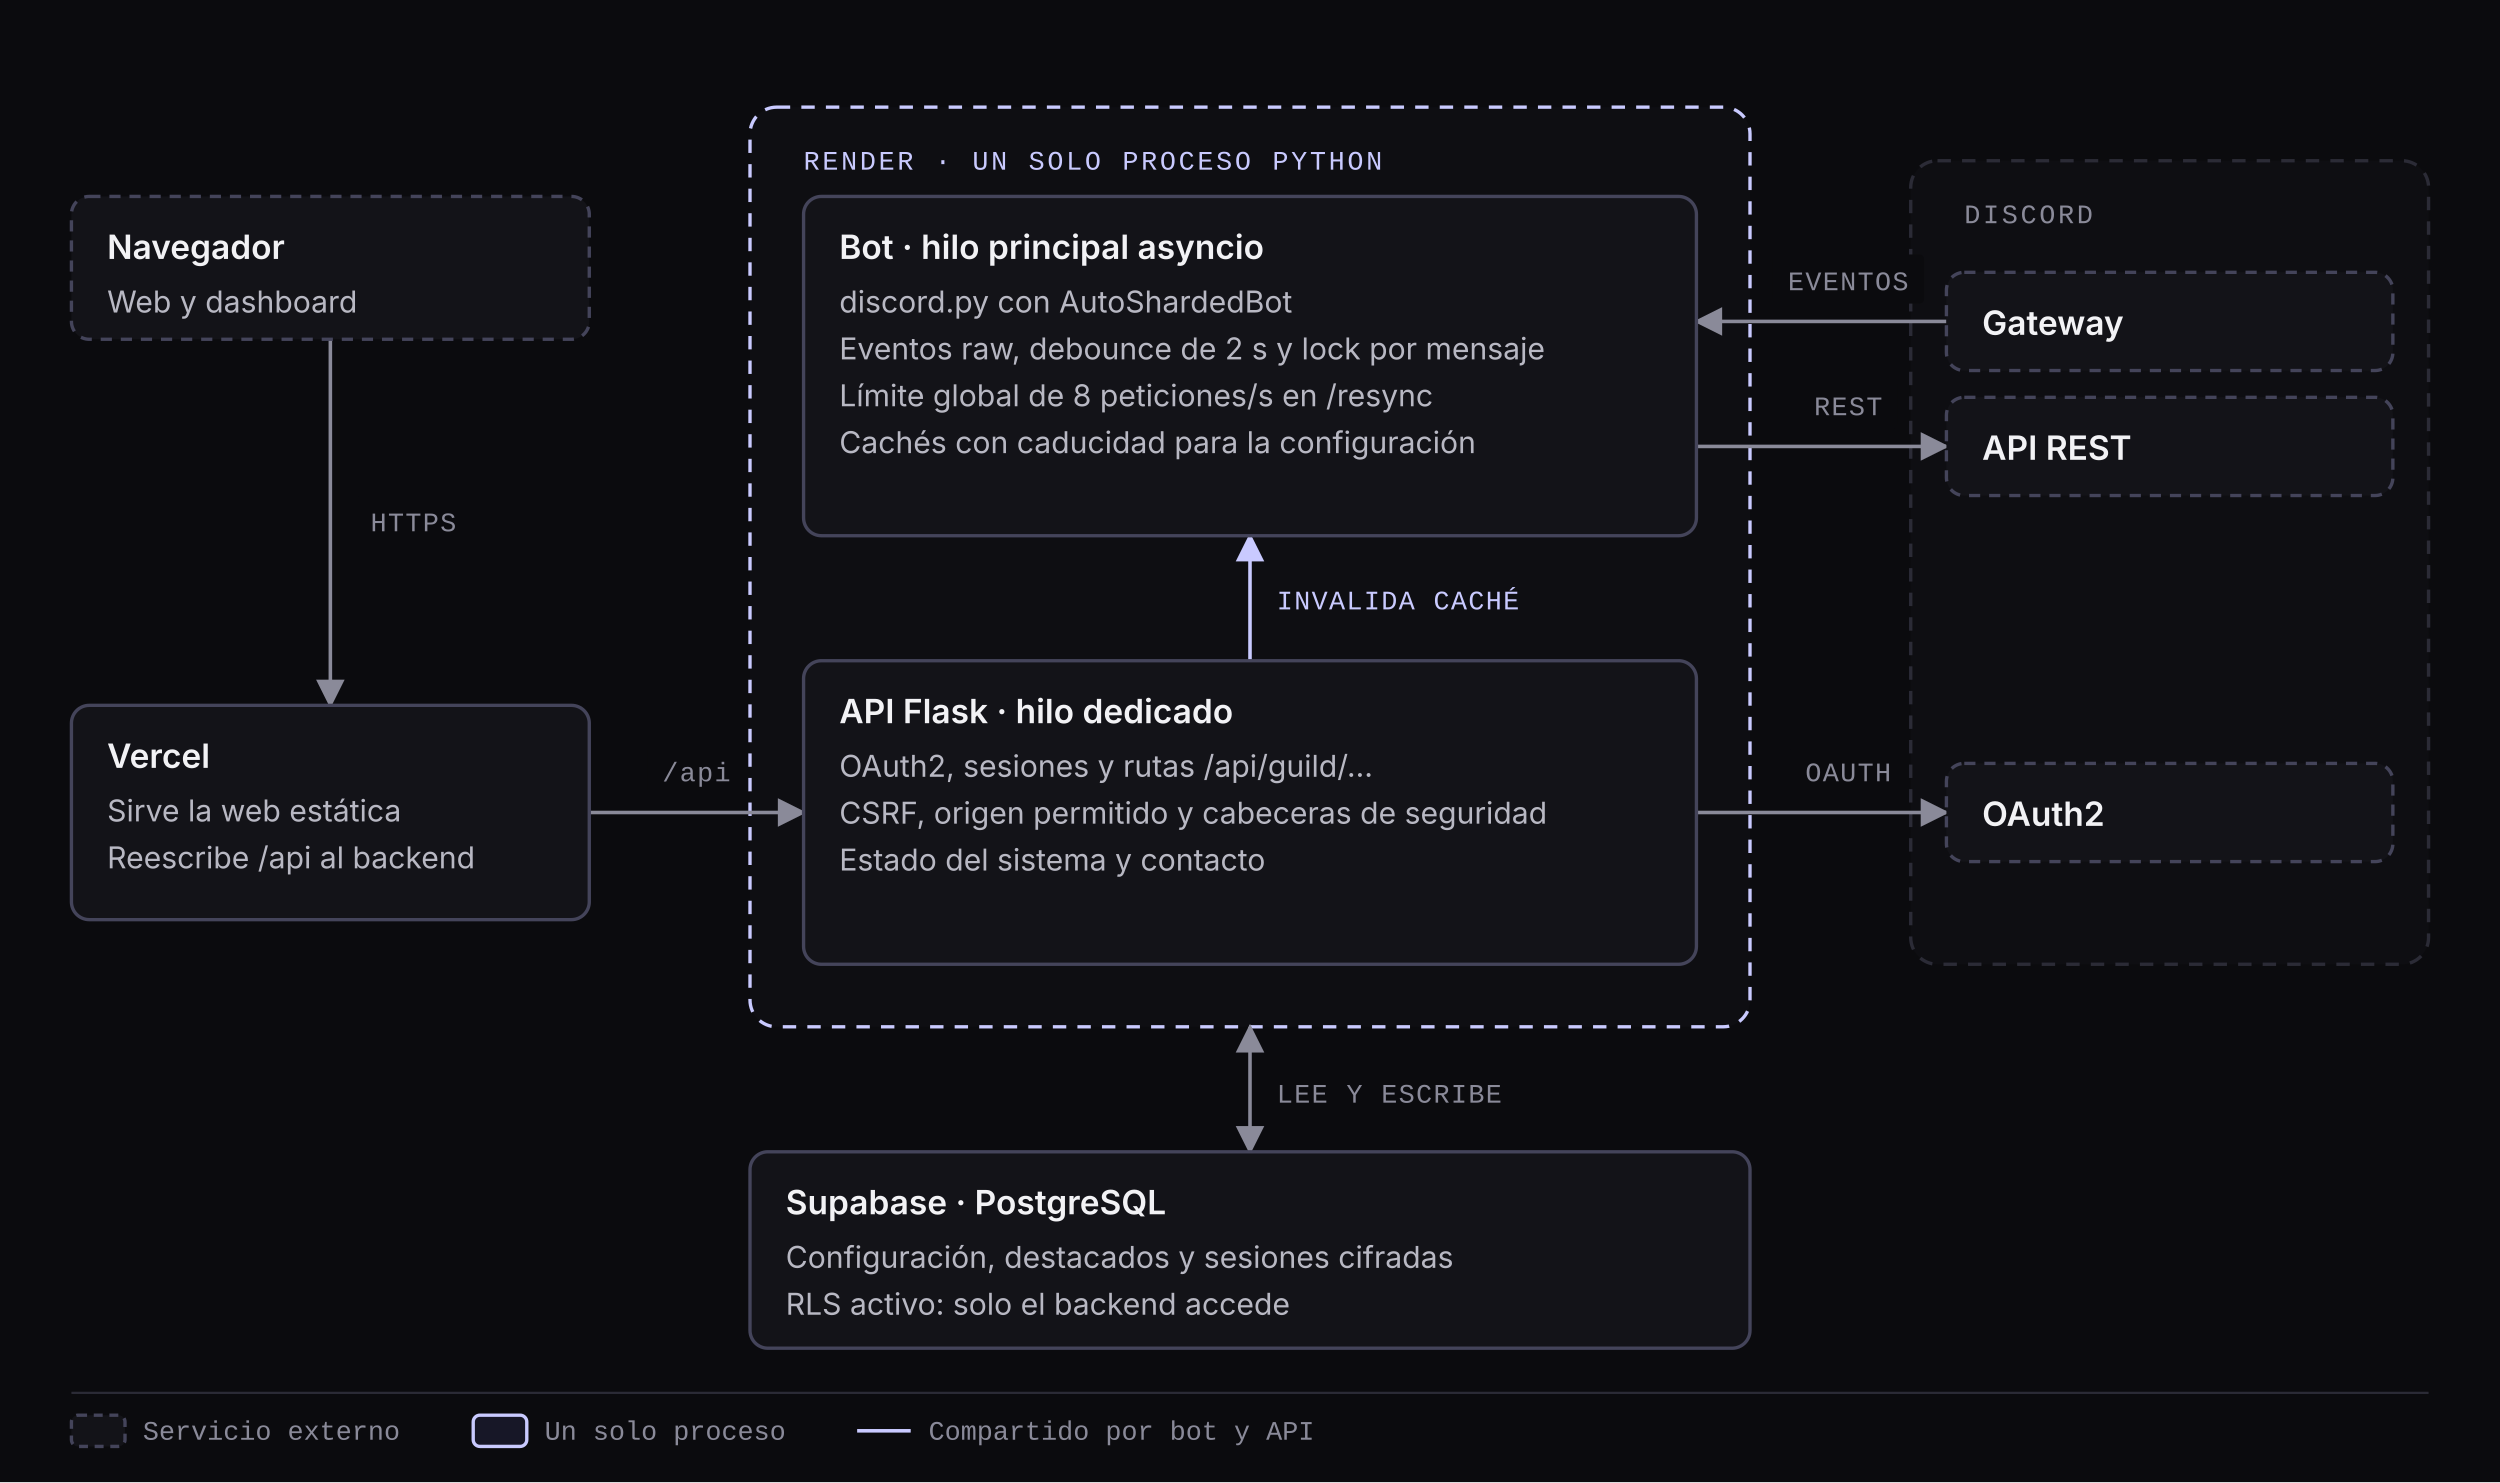
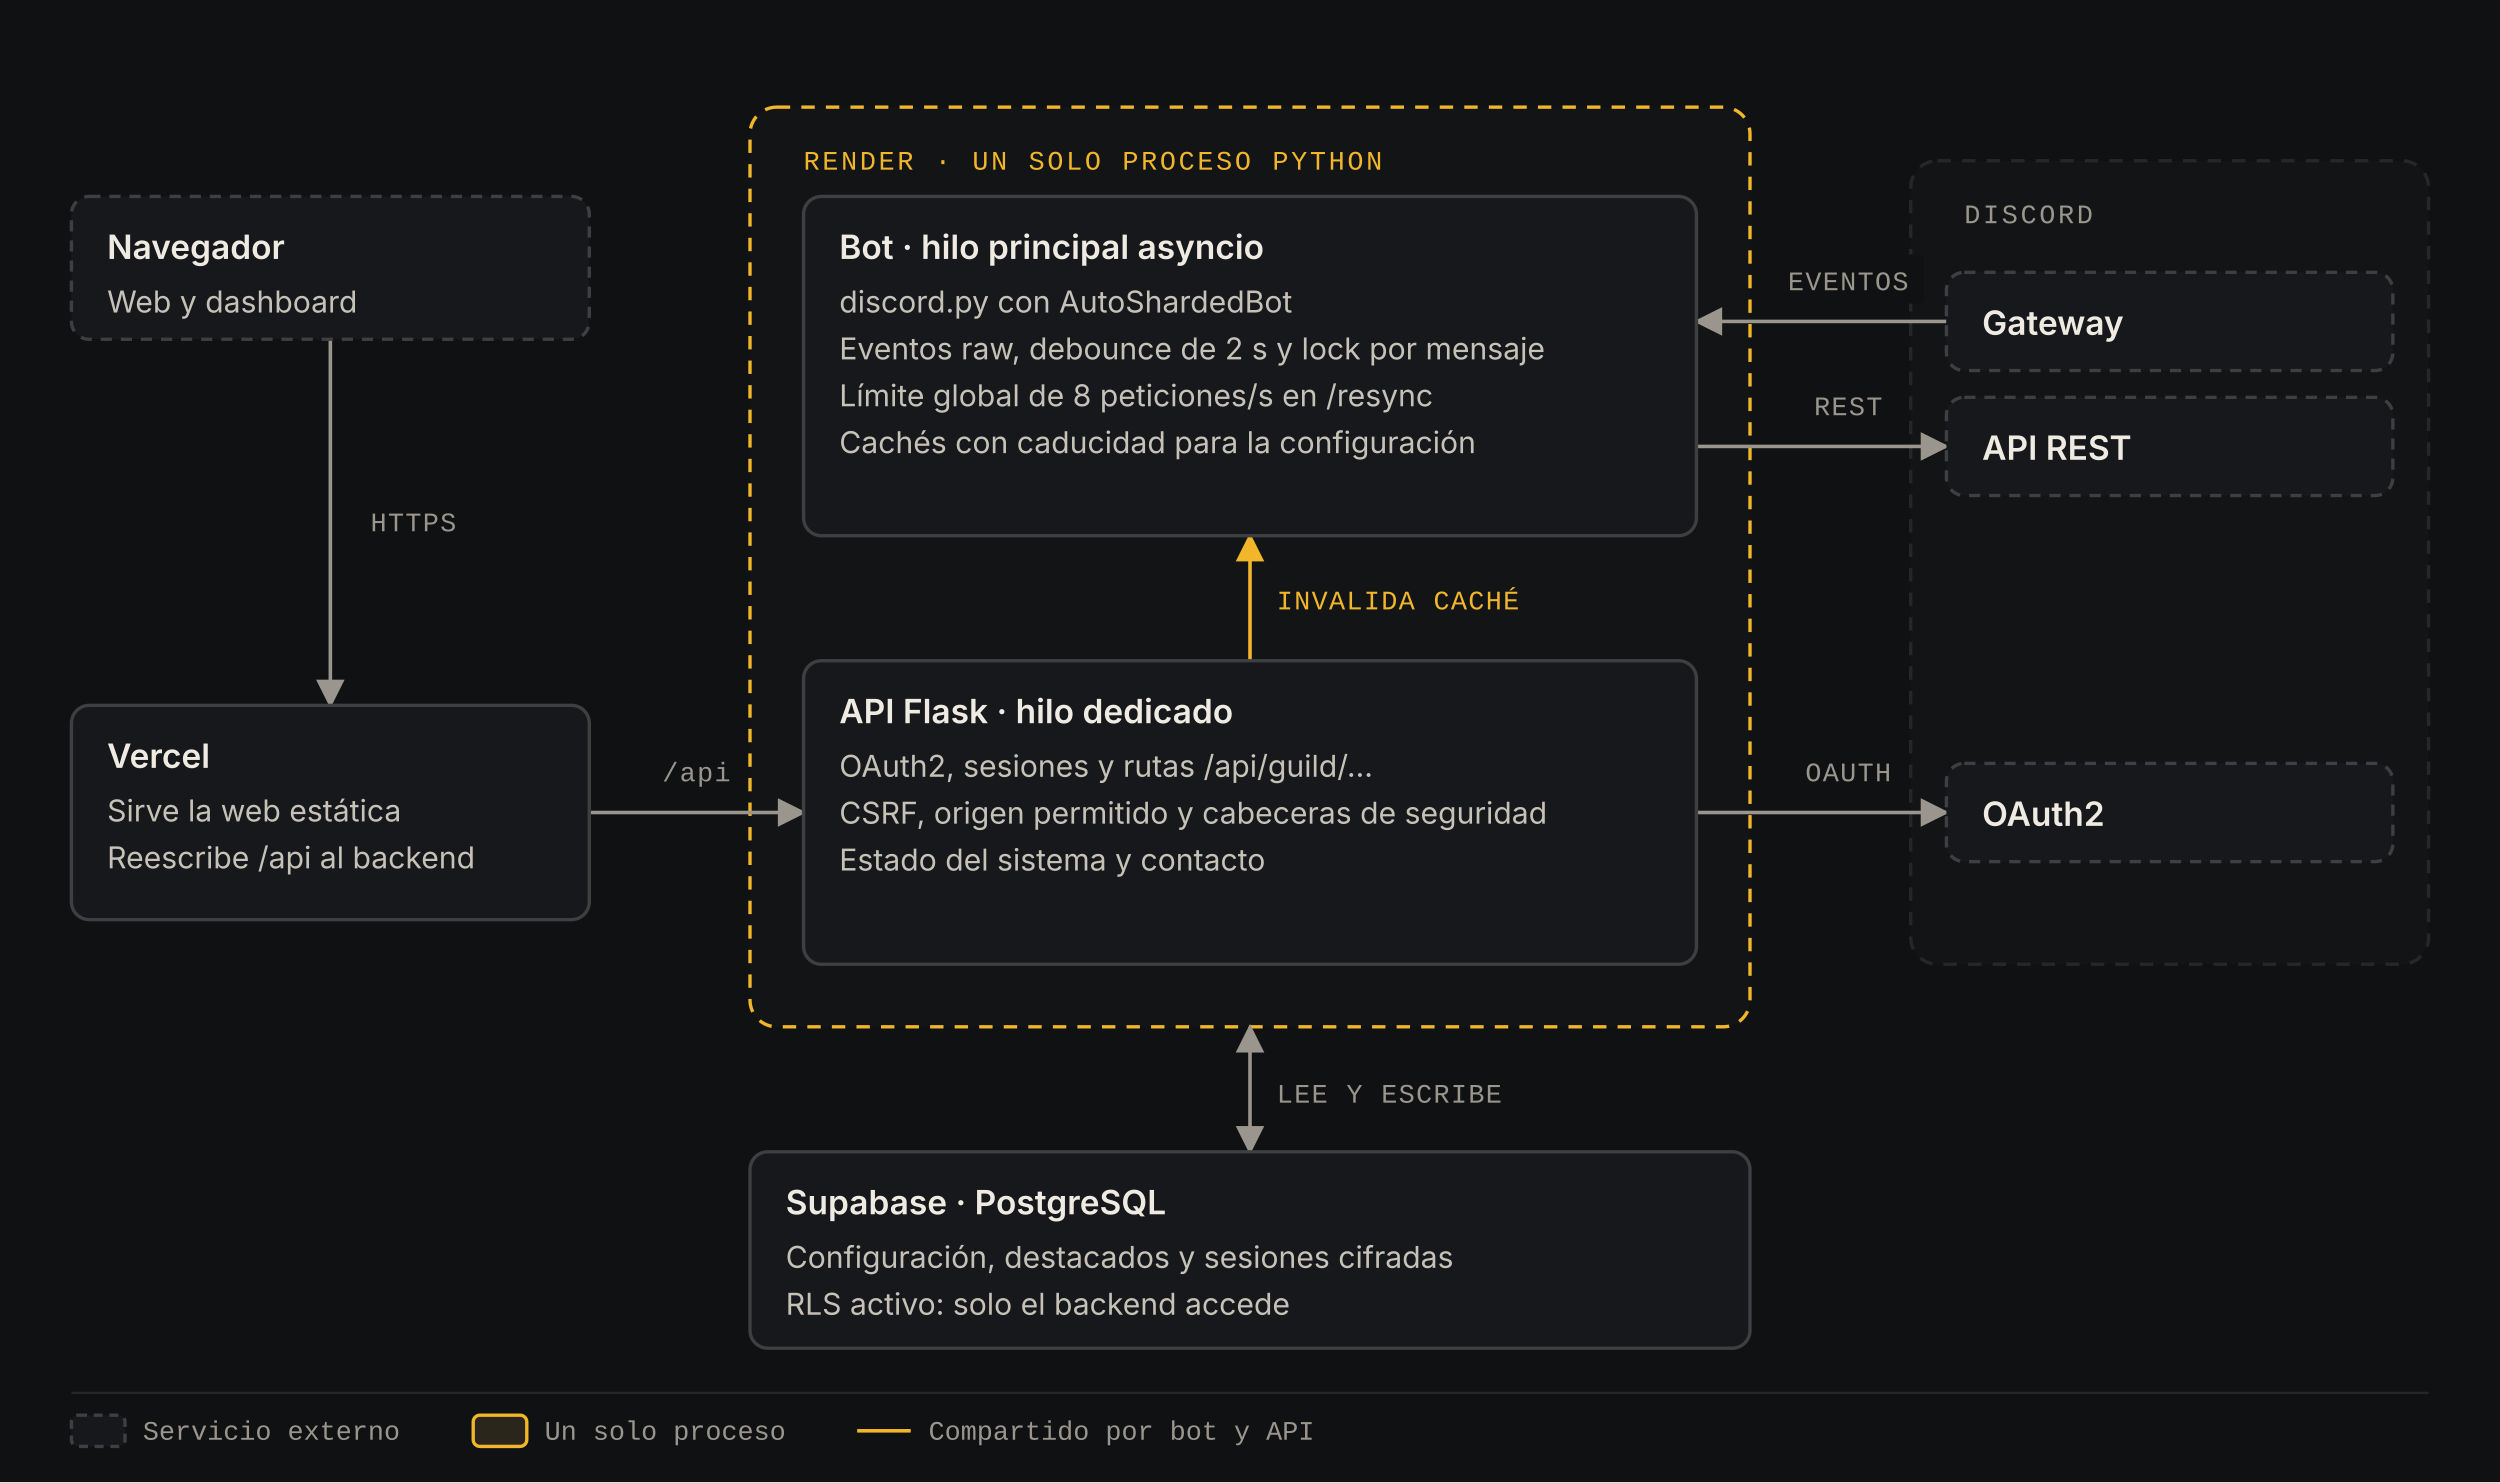
<svg xmlns="http://www.w3.org/2000/svg" width="1120" height="664" viewBox="0 0 1120 664" role="img" aria-labelledby="arquitectura-title arquitectura-desc">
  <defs>
    <marker id="arrow" viewBox="0 0 10 10" refX="9" refY="5" markerWidth="8" markerHeight="8" orient="auto-start-reverse">
-       <path d="M0 0 L10 5 L0 10 z" fill="#8a8a99" />
+       <path d="M0 0 L10 5 L0 10 z" fill="#9a968d" />
    </marker>
    <marker id="arrow-acc" viewBox="0 0 10 10" refX="9" refY="5" markerWidth="8" markerHeight="8" orient="auto-start-reverse">
-       <path d="M0 0 L10 5 L0 10 z" fill="#c9caff" />
+       <path d="M0 0 L10 5 L0 10 z" fill="#f2b62a" />
    </marker>
  </defs>
-   <rect width="1120" height="664" fill="#0b0b0e" />
-   <rect x="336" y="48" width="448" height="412" rx="12" fill="#0e0e12" stroke="#c9caff" stroke-width="1.5" stroke-dasharray="6 5" />
-   <text x="360" y="76" font-family="'Geist Mono','SF Mono',Consolas,'Liberation Mono',monospace" font-size="12" font-weight="500" fill="#c9caff" text-anchor="start" letter-spacing="1.2">RENDER · UN SOLO PROCESO PYTHON</text>
-   <rect x="856" y="72" width="232" height="360" rx="12" fill="#0e0e12" stroke="#2b2b36" stroke-width="1.5" stroke-dasharray="6 5" />
-   <text x="880" y="100" font-family="'Geist Mono','SF Mono',Consolas,'Liberation Mono',monospace" font-size="12" font-weight="500" fill="#8a8a99" text-anchor="start" letter-spacing="1.2">DISCORD</text>
-   <line x1="32" y1="624" x2="1088" y2="624" stroke="#2b2b36" stroke-width="1" />
-   <rect x="32" y="634" width="24" height="14" rx="3" fill="#131318" stroke="#44445a" stroke-width="1.5" stroke-dasharray="4 3" />
-   <text x="64" y="645" font-family="'Geist Mono','SF Mono',Consolas,'Liberation Mono',monospace" font-size="12" font-weight="400" fill="#8a8a99" text-anchor="start" letter-spacing="0">Servicio externo</text>
-   <rect x="212" y="634" width="24" height="14" rx="3" fill="#171727" stroke="#c9caff" stroke-width="1.5" />
-   <text x="244" y="645" font-family="'Geist Mono','SF Mono',Consolas,'Liberation Mono',monospace" font-size="12" font-weight="400" fill="#8a8a99" text-anchor="start" letter-spacing="0">Un solo proceso</text>
-   <path d="M384 641 H408" stroke="#c9caff" stroke-width="1.6" />
-   <text x="416" y="645" font-family="'Geist Mono','SF Mono',Consolas,'Liberation Mono',monospace" font-size="12" font-weight="400" fill="#8a8a99" text-anchor="start" letter-spacing="0">Compartido por bot y API</text>
-   <path d="M148 152 V316" fill="none" stroke="#8a8a99" stroke-width="1.6" marker-end="url(#arrow)" />
-   <path d="M264 364 H360" fill="none" stroke="#8a8a99" stroke-width="1.6" marker-end="url(#arrow)" />
-   <path d="M872 144 H760" fill="none" stroke="#8a8a99" stroke-width="1.6" marker-end="url(#arrow)" />
-   <path d="M760 200 H872" fill="none" stroke="#8a8a99" stroke-width="1.6" marker-end="url(#arrow)" />
-   <path d="M760 364 H872" fill="none" stroke="#8a8a99" stroke-width="1.6" marker-end="url(#arrow)" />
-   <path d="M560 296 V240" fill="none" stroke="#c9caff" stroke-width="1.6" marker-end="url(#arrow-acc)" />
-   <path d="M560 460 V516" fill="none" stroke="#8a8a99" stroke-width="1.6" marker-end="url(#arrow)" marker-start="url(#arrow)" />
-   <rect x="160" y="222" width="52" height="22" rx="2" fill="#0b0b0e" />
-   <text x="166" y="238" font-family="'Geist Mono','SF Mono',Consolas,'Liberation Mono',monospace" font-size="12" font-weight="400" fill="#8a8a99" text-anchor="start" letter-spacing="0.6">HTTPS</text>
-   <rect x="290" y="334" width="44" height="22" rx="2" fill="#0b0b0e" />
-   <text x="312" y="350" font-family="'Geist Mono','SF Mono',Consolas,'Liberation Mono',monospace" font-size="12" font-weight="400" fill="#8a8a99" text-anchor="middle" letter-spacing="0.6">/api</text>
-   <rect x="794" y="114" width="68" height="22" rx="2" fill="#0b0b0e" />
-   <text x="828" y="130" font-family="'Geist Mono','SF Mono',Consolas,'Liberation Mono',monospace" font-size="12" font-weight="400" fill="#8a8a99" text-anchor="middle" letter-spacing="0.6">EVENTOS</text>
-   <rect x="806" y="170" width="44" height="22" rx="2" fill="#0b0b0e" />
-   <text x="828" y="186" font-family="'Geist Mono','SF Mono',Consolas,'Liberation Mono',monospace" font-size="12" font-weight="400" fill="#8a8a99" text-anchor="middle" letter-spacing="0.6">REST</text>
-   <rect x="802" y="334" width="52" height="22" rx="2" fill="#0b0b0e" />
-   <text x="828" y="350" font-family="'Geist Mono','SF Mono',Consolas,'Liberation Mono',monospace" font-size="12" font-weight="400" fill="#8a8a99" text-anchor="middle" letter-spacing="0.6">OAUTH</text>
-   <rect x="566" y="257" width="125" height="22" rx="2" fill="#0e0e12" />
-   <text x="572" y="273" font-family="'Geist Mono','SF Mono',Consolas,'Liberation Mono',monospace" font-size="12" font-weight="400" fill="#c9caff" text-anchor="start" letter-spacing="0.6">INVALIDA CACHÉ</text>
-   <rect x="566" y="478" width="117" height="22" rx="2" fill="#0b0b0e" />
-   <text x="572" y="494" font-family="'Geist Mono','SF Mono',Consolas,'Liberation Mono',monospace" font-size="12" font-weight="400" fill="#8a8a99" text-anchor="start" letter-spacing="0.6">LEE Y ESCRIBE</text>
-   <rect id="n-nav" x="32" y="88" width="232" height="64" rx="8" fill="#131318" stroke="#44445a" stroke-width="1.5" stroke-dasharray="5 4" />
-   <text x="48" y="116" font-family="Geist,Inter,'Segoe UI',Helvetica,Arial,sans-serif" font-size="15" font-weight="600" fill="#f2f2f5" text-anchor="start" letter-spacing="0" data-in="n-nav">Navegador</text>
-   <text x="48" y="140" font-family="Geist,Inter,'Segoe UI',Helvetica,Arial,sans-serif" font-size="13.5" font-weight="400" fill="#b8b8c3" text-anchor="start" letter-spacing="0" data-in="n-nav">Web y dashboard</text>
-   <rect id="n-vercel" x="32" y="316" width="232" height="96" rx="8" fill="#131318" stroke="#44445a" stroke-width="1.5" />
-   <text x="48" y="344" font-family="Geist,Inter,'Segoe UI',Helvetica,Arial,sans-serif" font-size="15" font-weight="600" fill="#f2f2f5" text-anchor="start" letter-spacing="0" data-in="n-vercel">Vercel</text>
-   <text x="48" y="368" font-family="Geist,Inter,'Segoe UI',Helvetica,Arial,sans-serif" font-size="13.5" font-weight="400" fill="#b8b8c3" text-anchor="start" letter-spacing="0" data-in="n-vercel">Sirve la web estática</text>
-   <text x="48" y="389" font-family="Geist,Inter,'Segoe UI',Helvetica,Arial,sans-serif" font-size="13.5" font-weight="400" fill="#b8b8c3" text-anchor="start" letter-spacing="0" data-in="n-vercel">Reescribe /api al backend</text>
-   <rect id="n-bot" x="360" y="88" width="400" height="152" rx="8" fill="#131318" stroke="#44445a" stroke-width="1.5" />
-   <text x="376" y="116" font-family="Geist,Inter,'Segoe UI',Helvetica,Arial,sans-serif" font-size="15" font-weight="600" fill="#f2f2f5" text-anchor="start" letter-spacing="0" data-in="n-bot">Bot · hilo principal asyncio</text>
-   <text x="376" y="140" font-family="Geist,Inter,'Segoe UI',Helvetica,Arial,sans-serif" font-size="13.5" font-weight="400" fill="#b8b8c3" text-anchor="start" letter-spacing="0" data-in="n-bot">discord.py con AutoShardedBot</text>
-   <text x="376" y="161" font-family="Geist,Inter,'Segoe UI',Helvetica,Arial,sans-serif" font-size="13.5" font-weight="400" fill="#b8b8c3" text-anchor="start" letter-spacing="0" data-in="n-bot">Eventos raw, debounce de 2 s y lock por mensaje</text>
-   <text x="376" y="182" font-family="Geist,Inter,'Segoe UI',Helvetica,Arial,sans-serif" font-size="13.5" font-weight="400" fill="#b8b8c3" text-anchor="start" letter-spacing="0" data-in="n-bot">Límite global de 8 peticiones/s en /resync</text>
-   <text x="376" y="203" font-family="Geist,Inter,'Segoe UI',Helvetica,Arial,sans-serif" font-size="13.5" font-weight="400" fill="#b8b8c3" text-anchor="start" letter-spacing="0" data-in="n-bot">Cachés con caducidad para la configuración</text>
-   <rect id="n-api" x="360" y="296" width="400" height="136" rx="8" fill="#131318" stroke="#44445a" stroke-width="1.5" />
-   <text x="376" y="324" font-family="Geist,Inter,'Segoe UI',Helvetica,Arial,sans-serif" font-size="15" font-weight="600" fill="#f2f2f5" text-anchor="start" letter-spacing="0" data-in="n-api">API Flask · hilo dedicado</text>
-   <text x="376" y="348" font-family="Geist,Inter,'Segoe UI',Helvetica,Arial,sans-serif" font-size="13.5" font-weight="400" fill="#b8b8c3" text-anchor="start" letter-spacing="0" data-in="n-api">OAuth2, sesiones y rutas /api/guild/…</text>
-   <text x="376" y="369" font-family="Geist,Inter,'Segoe UI',Helvetica,Arial,sans-serif" font-size="13.5" font-weight="400" fill="#b8b8c3" text-anchor="start" letter-spacing="0" data-in="n-api">CSRF, origen permitido y cabeceras de seguridad</text>
-   <text x="376" y="390" font-family="Geist,Inter,'Segoe UI',Helvetica,Arial,sans-serif" font-size="13.5" font-weight="400" fill="#b8b8c3" text-anchor="start" letter-spacing="0" data-in="n-api">Estado del sistema y contacto</text>
-   <rect id="n-gw" x="872" y="122" width="200" height="44" rx="8" fill="#131318" stroke="#44445a" stroke-width="1.5" stroke-dasharray="5 4" />
-   <text x="888" y="150" font-family="Geist,Inter,'Segoe UI',Helvetica,Arial,sans-serif" font-size="15" font-weight="600" fill="#f2f2f5" text-anchor="start" letter-spacing="0" data-in="n-gw">Gateway</text>
-   <rect id="n-rest" x="872" y="178" width="200" height="44" rx="8" fill="#131318" stroke="#44445a" stroke-width="1.5" stroke-dasharray="5 4" />
-   <text x="888" y="206" font-family="Geist,Inter,'Segoe UI',Helvetica,Arial,sans-serif" font-size="15" font-weight="600" fill="#f2f2f5" text-anchor="start" letter-spacing="0" data-in="n-rest">API REST</text>
-   <rect id="n-oauth" x="872" y="342" width="200" height="44" rx="8" fill="#131318" stroke="#44445a" stroke-width="1.5" stroke-dasharray="5 4" />
-   <text x="888" y="370" font-family="Geist,Inter,'Segoe UI',Helvetica,Arial,sans-serif" font-size="15" font-weight="600" fill="#f2f2f5" text-anchor="start" letter-spacing="0" data-in="n-oauth">OAuth2</text>
-   <rect id="n-db" x="336" y="516" width="448" height="88" rx="8" fill="#131318" stroke="#44445a" stroke-width="1.5" />
-   <text x="352" y="544" font-family="Geist,Inter,'Segoe UI',Helvetica,Arial,sans-serif" font-size="15" font-weight="600" fill="#f2f2f5" text-anchor="start" letter-spacing="0" data-in="n-db">Supabase · PostgreSQL</text>
-   <text x="352" y="568" font-family="Geist,Inter,'Segoe UI',Helvetica,Arial,sans-serif" font-size="13.5" font-weight="400" fill="#b8b8c3" text-anchor="start" letter-spacing="0" data-in="n-db">Configuración, destacados y sesiones cifradas</text>
-   <text x="352" y="589" font-family="Geist,Inter,'Segoe UI',Helvetica,Arial,sans-serif" font-size="13.5" font-weight="400" fill="#b8b8c3" text-anchor="start" letter-spacing="0" data-in="n-db">RLS activo: solo el backend accede</text>
+   <rect width="1120" height="664" fill="#101113" />
+   <rect x="336" y="48" width="448" height="412" rx="12" fill="#131416" stroke="#f2b62a" stroke-width="1.5" stroke-dasharray="6 5" />
+   <text x="360" y="76" font-family="'JetBrains Mono','SF Mono',Consolas,'Liberation Mono',monospace" font-size="12" font-weight="500" fill="#f2b62a" text-anchor="start" letter-spacing="1.2">RENDER · UN SOLO PROCESO PYTHON</text>
+   <rect x="856" y="72" width="232" height="360" rx="12" fill="#131416" stroke="#26272a" stroke-width="1.5" stroke-dasharray="6 5" />
+   <text x="880" y="100" font-family="'JetBrains Mono','SF Mono',Consolas,'Liberation Mono',monospace" font-size="12" font-weight="500" fill="#9a968d" text-anchor="start" letter-spacing="1.2">DISCORD</text>
+   <line x1="32" y1="624" x2="1088" y2="624" stroke="#26272a" stroke-width="1" />
+   <rect x="32" y="634" width="24" height="14" rx="3" fill="#17181b" stroke="#3e3f40" stroke-width="1.5" stroke-dasharray="4 3" />
+   <text x="64" y="645" font-family="'JetBrains Mono','SF Mono',Consolas,'Liberation Mono',monospace" font-size="12" font-weight="400" fill="#9a968d" text-anchor="start" letter-spacing="0">Servicio externo</text>
+   <rect x="212" y="634" width="24" height="14" rx="3" fill="#2b261c" stroke="#f2b62a" stroke-width="1.5" />
+   <text x="244" y="645" font-family="'JetBrains Mono','SF Mono',Consolas,'Liberation Mono',monospace" font-size="12" font-weight="400" fill="#9a968d" text-anchor="start" letter-spacing="0">Un solo proceso</text>
+   <path d="M384 641 H408" stroke="#f2b62a" stroke-width="1.6" />
+   <text x="416" y="645" font-family="'JetBrains Mono','SF Mono',Consolas,'Liberation Mono',monospace" font-size="12" font-weight="400" fill="#9a968d" text-anchor="start" letter-spacing="0">Compartido por bot y API</text>
+   <path d="M148 152 V316" fill="none" stroke="#9a968d" stroke-width="1.6" marker-end="url(#arrow)" />
+   <path d="M264 364 H360" fill="none" stroke="#9a968d" stroke-width="1.6" marker-end="url(#arrow)" />
+   <path d="M872 144 H760" fill="none" stroke="#9a968d" stroke-width="1.6" marker-end="url(#arrow)" />
+   <path d="M760 200 H872" fill="none" stroke="#9a968d" stroke-width="1.6" marker-end="url(#arrow)" />
+   <path d="M760 364 H872" fill="none" stroke="#9a968d" stroke-width="1.6" marker-end="url(#arrow)" />
+   <path d="M560 296 V240" fill="none" stroke="#f2b62a" stroke-width="1.6" marker-end="url(#arrow-acc)" />
+   <path d="M560 460 V516" fill="none" stroke="#9a968d" stroke-width="1.6" marker-end="url(#arrow)" marker-start="url(#arrow)" />
+   <rect x="160" y="222" width="52" height="22" rx="2" fill="#101113" />
+   <text x="166" y="238" font-family="'JetBrains Mono','SF Mono',Consolas,'Liberation Mono',monospace" font-size="12" font-weight="400" fill="#9a968d" text-anchor="start" letter-spacing="0.6">HTTPS</text>
+   <rect x="290" y="334" width="44" height="22" rx="2" fill="#101113" />
+   <text x="312" y="350" font-family="'JetBrains Mono','SF Mono',Consolas,'Liberation Mono',monospace" font-size="12" font-weight="400" fill="#9a968d" text-anchor="middle" letter-spacing="0.6">/api</text>
+   <rect x="794" y="114" width="68" height="22" rx="2" fill="#101113" />
+   <text x="828" y="130" font-family="'JetBrains Mono','SF Mono',Consolas,'Liberation Mono',monospace" font-size="12" font-weight="400" fill="#9a968d" text-anchor="middle" letter-spacing="0.6">EVENTOS</text>
+   <rect x="806" y="170" width="44" height="22" rx="2" fill="#101113" />
+   <text x="828" y="186" font-family="'JetBrains Mono','SF Mono',Consolas,'Liberation Mono',monospace" font-size="12" font-weight="400" fill="#9a968d" text-anchor="middle" letter-spacing="0.6">REST</text>
+   <rect x="802" y="334" width="52" height="22" rx="2" fill="#101113" />
+   <text x="828" y="350" font-family="'JetBrains Mono','SF Mono',Consolas,'Liberation Mono',monospace" font-size="12" font-weight="400" fill="#9a968d" text-anchor="middle" letter-spacing="0.6">OAUTH</text>
+   <rect x="566" y="257" width="125" height="22" rx="2" fill="#131416" />
+   <text x="572" y="273" font-family="'JetBrains Mono','SF Mono',Consolas,'Liberation Mono',monospace" font-size="12" font-weight="400" fill="#f2b62a" text-anchor="start" letter-spacing="0.6">INVALIDA CACHÉ</text>
+   <rect x="566" y="478" width="117" height="22" rx="2" fill="#101113" />
+   <text x="572" y="494" font-family="'JetBrains Mono','SF Mono',Consolas,'Liberation Mono',monospace" font-size="12" font-weight="400" fill="#9a968d" text-anchor="start" letter-spacing="0.6">LEE Y ESCRIBE</text>
+   <rect id="n-nav" x="32" y="88" width="232" height="64" rx="8" fill="#17181b" stroke="#3e3f40" stroke-width="1.5" stroke-dasharray="5 4" />
+   <text x="48" y="116" font-family="'Hanken Grotesk','Mona Sans',Inter,'Segoe UI',Helvetica,Arial,sans-serif" font-size="15" font-weight="600" fill="#efebe2" text-anchor="start" letter-spacing="0" data-in="n-nav">Navegador</text>
+   <text x="48" y="140" font-family="'Hanken Grotesk','Mona Sans',Inter,'Segoe UI',Helvetica,Arial,sans-serif" font-size="13.5" font-weight="400" fill="#c6c2b8" text-anchor="start" letter-spacing="0" data-in="n-nav">Web y dashboard</text>
+   <rect id="n-vercel" x="32" y="316" width="232" height="96" rx="8" fill="#17181b" stroke="#3e3f40" stroke-width="1.5" />
+   <text x="48" y="344" font-family="'Hanken Grotesk','Mona Sans',Inter,'Segoe UI',Helvetica,Arial,sans-serif" font-size="15" font-weight="600" fill="#efebe2" text-anchor="start" letter-spacing="0" data-in="n-vercel">Vercel</text>
+   <text x="48" y="368" font-family="'Hanken Grotesk','Mona Sans',Inter,'Segoe UI',Helvetica,Arial,sans-serif" font-size="13.5" font-weight="400" fill="#c6c2b8" text-anchor="start" letter-spacing="0" data-in="n-vercel">Sirve la web estática</text>
+   <text x="48" y="389" font-family="'Hanken Grotesk','Mona Sans',Inter,'Segoe UI',Helvetica,Arial,sans-serif" font-size="13.5" font-weight="400" fill="#c6c2b8" text-anchor="start" letter-spacing="0" data-in="n-vercel">Reescribe /api al backend</text>
+   <rect id="n-bot" x="360" y="88" width="400" height="152" rx="8" fill="#17181b" stroke="#3e3f40" stroke-width="1.5" />
+   <text x="376" y="116" font-family="'Hanken Grotesk','Mona Sans',Inter,'Segoe UI',Helvetica,Arial,sans-serif" font-size="15" font-weight="600" fill="#efebe2" text-anchor="start" letter-spacing="0" data-in="n-bot">Bot · hilo principal asyncio</text>
+   <text x="376" y="140" font-family="'Hanken Grotesk','Mona Sans',Inter,'Segoe UI',Helvetica,Arial,sans-serif" font-size="13.5" font-weight="400" fill="#c6c2b8" text-anchor="start" letter-spacing="0" data-in="n-bot">discord.py con AutoShardedBot</text>
+   <text x="376" y="161" font-family="'Hanken Grotesk','Mona Sans',Inter,'Segoe UI',Helvetica,Arial,sans-serif" font-size="13.5" font-weight="400" fill="#c6c2b8" text-anchor="start" letter-spacing="0" data-in="n-bot">Eventos raw, debounce de 2 s y lock por mensaje</text>
+   <text x="376" y="182" font-family="'Hanken Grotesk','Mona Sans',Inter,'Segoe UI',Helvetica,Arial,sans-serif" font-size="13.5" font-weight="400" fill="#c6c2b8" text-anchor="start" letter-spacing="0" data-in="n-bot">Límite global de 8 peticiones/s en /resync</text>
+   <text x="376" y="203" font-family="'Hanken Grotesk','Mona Sans',Inter,'Segoe UI',Helvetica,Arial,sans-serif" font-size="13.5" font-weight="400" fill="#c6c2b8" text-anchor="start" letter-spacing="0" data-in="n-bot">Cachés con caducidad para la configuración</text>
+   <rect id="n-api" x="360" y="296" width="400" height="136" rx="8" fill="#17181b" stroke="#3e3f40" stroke-width="1.5" />
+   <text x="376" y="324" font-family="'Hanken Grotesk','Mona Sans',Inter,'Segoe UI',Helvetica,Arial,sans-serif" font-size="15" font-weight="600" fill="#efebe2" text-anchor="start" letter-spacing="0" data-in="n-api">API Flask · hilo dedicado</text>
+   <text x="376" y="348" font-family="'Hanken Grotesk','Mona Sans',Inter,'Segoe UI',Helvetica,Arial,sans-serif" font-size="13.5" font-weight="400" fill="#c6c2b8" text-anchor="start" letter-spacing="0" data-in="n-api">OAuth2, sesiones y rutas /api/guild/…</text>
+   <text x="376" y="369" font-family="'Hanken Grotesk','Mona Sans',Inter,'Segoe UI',Helvetica,Arial,sans-serif" font-size="13.5" font-weight="400" fill="#c6c2b8" text-anchor="start" letter-spacing="0" data-in="n-api">CSRF, origen permitido y cabeceras de seguridad</text>
+   <text x="376" y="390" font-family="'Hanken Grotesk','Mona Sans',Inter,'Segoe UI',Helvetica,Arial,sans-serif" font-size="13.5" font-weight="400" fill="#c6c2b8" text-anchor="start" letter-spacing="0" data-in="n-api">Estado del sistema y contacto</text>
+   <rect id="n-gw" x="872" y="122" width="200" height="44" rx="8" fill="#17181b" stroke="#3e3f40" stroke-width="1.5" stroke-dasharray="5 4" />
+   <text x="888" y="150" font-family="'Hanken Grotesk','Mona Sans',Inter,'Segoe UI',Helvetica,Arial,sans-serif" font-size="15" font-weight="600" fill="#efebe2" text-anchor="start" letter-spacing="0" data-in="n-gw">Gateway</text>
+   <rect id="n-rest" x="872" y="178" width="200" height="44" rx="8" fill="#17181b" stroke="#3e3f40" stroke-width="1.5" stroke-dasharray="5 4" />
+   <text x="888" y="206" font-family="'Hanken Grotesk','Mona Sans',Inter,'Segoe UI',Helvetica,Arial,sans-serif" font-size="15" font-weight="600" fill="#efebe2" text-anchor="start" letter-spacing="0" data-in="n-rest">API REST</text>
+   <rect id="n-oauth" x="872" y="342" width="200" height="44" rx="8" fill="#17181b" stroke="#3e3f40" stroke-width="1.5" stroke-dasharray="5 4" />
+   <text x="888" y="370" font-family="'Hanken Grotesk','Mona Sans',Inter,'Segoe UI',Helvetica,Arial,sans-serif" font-size="15" font-weight="600" fill="#efebe2" text-anchor="start" letter-spacing="0" data-in="n-oauth">OAuth2</text>
+   <rect id="n-db" x="336" y="516" width="448" height="88" rx="8" fill="#17181b" stroke="#3e3f40" stroke-width="1.5" />
+   <text x="352" y="544" font-family="'Hanken Grotesk','Mona Sans',Inter,'Segoe UI',Helvetica,Arial,sans-serif" font-size="15" font-weight="600" fill="#efebe2" text-anchor="start" letter-spacing="0" data-in="n-db">Supabase · PostgreSQL</text>
+   <text x="352" y="568" font-family="'Hanken Grotesk','Mona Sans',Inter,'Segoe UI',Helvetica,Arial,sans-serif" font-size="13.5" font-weight="400" fill="#c6c2b8" text-anchor="start" letter-spacing="0" data-in="n-db">Configuración, destacados y sesiones cifradas</text>
+   <text x="352" y="589" font-family="'Hanken Grotesk','Mona Sans',Inter,'Segoe UI',Helvetica,Arial,sans-serif" font-size="13.5" font-weight="400" fill="#c6c2b8" text-anchor="start" letter-spacing="0" data-in="n-db">RLS activo: solo el backend accede</text>
</svg>
